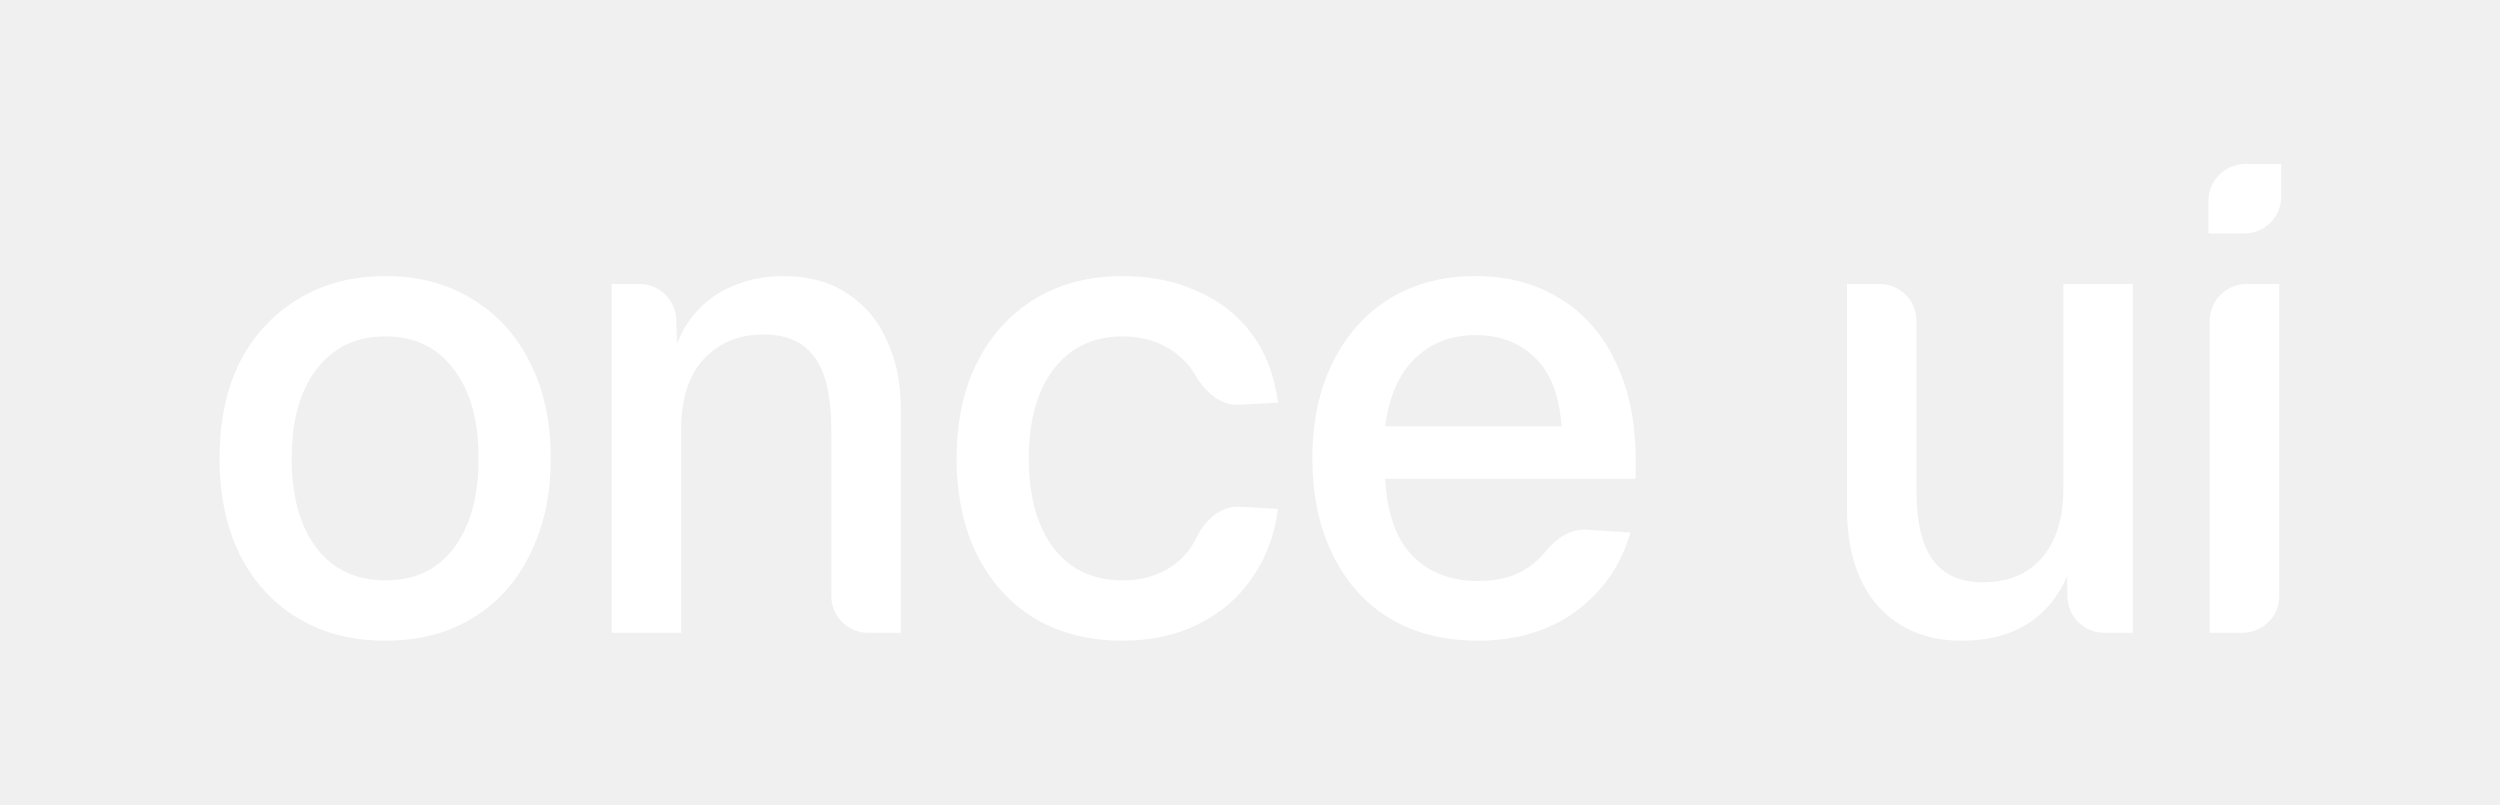
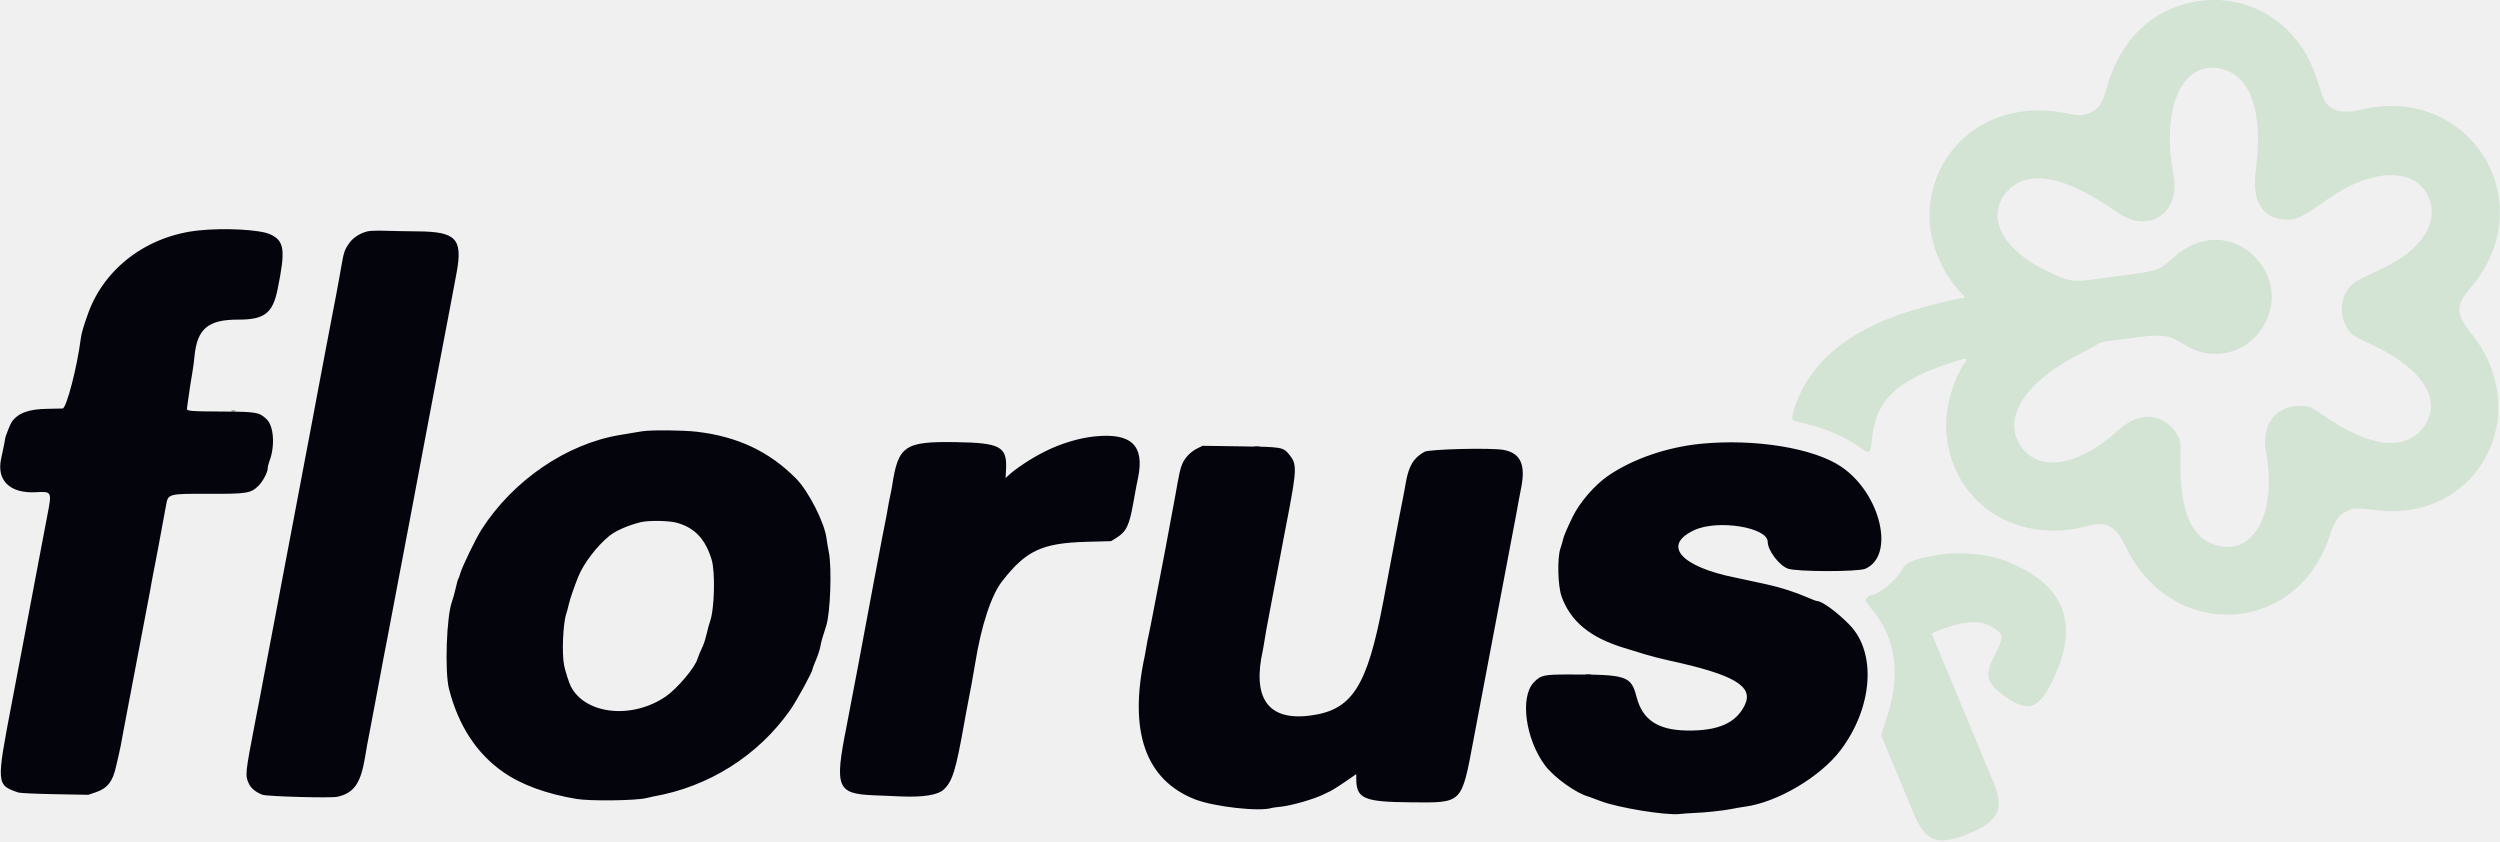
- <svg xmlns="http://www.w3.org/2000/svg" width="1830" height="589" viewBox="0 0 1830 589" fill="none">
-   <path d="M1617.54 463.22V234.86C1617.54 219.948 1629.62 207.86 1644.54 207.86H1668.42V436.22C1668.42 451.131 1656.33 463.22 1641.42 463.22H1617.54ZM1616.58 170.9V147.02C1616.58 132.108 1628.66 120.02 1643.58 120.02H1669.86V143.9C1669.86 158.811 1657.77 170.9 1642.86 170.9H1616.58Z" fill="white" />
-   <path d="M1435.98 468.979C1410.38 468.979 1389.9 460.499 1374.54 443.539C1359.5 426.259 1351.98 402.419 1351.98 372.019V207.859H1375.86C1390.77 207.859 1402.86 219.948 1402.86 234.859V359.059C1402.86 382.099 1406.86 399.059 1414.86 409.939C1422.86 420.819 1435.02 426.259 1451.34 426.259C1469.9 426.259 1484.3 420.339 1494.54 408.499C1505.1 396.339 1510.38 379.379 1510.38 357.619V207.859H1561.26V463.219H1540.35C1525.59 463.219 1513.57 451.367 1513.36 436.608L1512.78 396.499L1519.98 399.379C1515.5 421.779 1506.06 439.059 1491.66 451.219C1477.26 463.059 1458.7 468.979 1435.98 468.979Z" fill="white" />
-   <path d="M1081.63 468.98C1056.99 468.98 1035.55 463.54 1017.31 452.66C999.394 441.78 985.474 426.26 975.554 406.1C965.634 385.94 960.674 362.42 960.674 335.54C960.674 308.66 965.634 285.3 975.554 265.46C985.474 245.3 999.234 229.78 1016.83 218.9C1034.75 207.7 1055.87 202.1 1080.19 202.1C1103.55 202.1 1124.03 207.54 1141.63 218.42C1159.23 228.98 1172.83 244.34 1182.43 264.5C1192.35 284.66 1197.31 308.98 1197.31 337.46V350.42H1013.95C1015.23 375.38 1021.79 394.1 1033.63 406.58C1045.79 419.06 1061.95 425.3 1082.11 425.3C1097.47 425.3 1109.95 421.78 1119.55 414.74C1123.85 411.687 1127.61 408.184 1130.83 404.23C1138.47 394.849 1149.01 386.95 1161.08 387.718L1193.47 389.78C1186.75 413.46 1173.47 432.66 1153.63 447.38C1134.11 461.78 1110.11 468.98 1081.63 468.98ZM1013.95 312.02H1143.07C1141.47 289.3 1134.91 272.5 1123.39 261.62C1112.19 250.74 1097.79 245.3 1080.19 245.3C1062.27 245.3 1047.39 251.06 1035.55 262.58C1024.03 273.78 1016.83 290.26 1013.95 312.02Z" fill="white" />
-   <path d="M821.715 468.98C797.075 468.98 775.635 463.54 757.395 452.66C739.475 441.78 725.395 426.26 715.155 406.1C705.235 385.94 700.275 362.42 700.275 335.54C700.275 308.66 705.235 285.3 715.155 265.46C725.395 245.3 739.475 229.78 757.395 218.9C775.635 207.7 797.075 202.1 821.715 202.1C842.195 202.1 860.435 205.78 876.435 213.14C892.755 220.18 906.035 230.58 916.275 244.34C926.515 258.1 932.915 274.9 935.475 294.74L907.111 296.287C893.245 297.043 881.896 286.575 874.968 274.54C871.612 268.709 867.301 263.762 862.035 259.7C851.155 250.74 837.715 246.26 821.715 246.26C800.275 246.26 783.475 254.26 771.315 270.26C759.155 285.94 753.075 307.7 753.075 335.54C753.075 363.38 759.155 385.3 771.315 401.3C783.475 416.98 800.275 424.82 821.715 424.82C837.715 424.82 851.155 420.34 862.035 411.38C867.784 406.617 872.394 400.632 875.866 393.424C881.964 380.768 893.469 370.208 907.496 370.973L935.475 372.5C932.915 392.02 926.515 408.98 916.275 423.38C906.355 437.78 893.235 448.98 876.915 456.98C860.915 464.98 842.515 468.98 821.715 468.98Z" fill="white" />
-   <path d="M447.721 463.22V207.86H468.031C482.646 207.86 494.608 219.49 495.02 234.099L496.201 276.02L489.961 272.66C492.841 256.02 498.281 242.58 506.281 232.34C514.281 222.1 524.041 214.58 535.561 209.78C547.081 204.66 559.561 202.1 573.001 202.1C592.201 202.1 608.041 206.42 620.521 215.06C633.321 223.38 642.921 234.9 649.321 249.62C656.041 264.02 659.401 280.5 659.401 299.06V463.22H635.521C620.609 463.22 608.521 451.131 608.521 436.22V314.42C608.521 299.38 606.921 286.74 603.721 276.5C600.521 266.26 595.241 258.42 587.881 252.98C580.521 247.54 570.921 244.82 559.081 244.82C541.161 244.82 526.601 250.74 515.401 262.58C504.201 274.42 498.601 291.7 498.601 314.42V463.22H447.721Z" fill="white" />
-   <path d="M282.163 468.98C257.843 468.98 236.563 463.54 218.323 452.66C200.083 441.78 185.843 426.26 175.603 406.1C165.683 385.94 160.723 362.42 160.723 335.54C160.723 308.34 165.683 284.82 175.603 264.98C185.843 245.14 200.083 229.78 218.323 218.9C236.563 207.7 257.843 202.1 282.163 202.1C306.483 202.1 327.603 207.7 345.523 218.9C363.763 229.78 377.843 245.14 387.763 264.98C398.003 284.82 403.123 308.34 403.123 335.54C403.123 362.42 398.003 385.94 387.763 406.1C377.843 426.26 363.763 441.78 345.523 452.66C327.603 463.54 306.483 468.98 282.163 468.98ZM282.163 424.82C303.603 424.82 320.243 416.98 332.083 401.3C344.243 385.3 350.323 363.38 350.323 335.54C350.323 307.7 344.243 285.94 332.083 270.26C320.243 254.26 303.603 246.26 282.163 246.26C260.723 246.26 243.923 254.26 231.763 270.26C219.603 285.94 213.523 307.7 213.523 335.54C213.523 363.38 219.603 385.3 231.763 401.3C243.923 416.98 260.723 424.82 282.163 424.82Z" fill="white" />
+ <svg xmlns="http://www.w3.org/2000/svg" id="svg" version="1.1" width="400" height="134.641" viewBox="0, 0, 400,134.641">
+   <g id="svgg">
+     <path id="path0" d="M351.187 0.261 C 344.224 1.531,339.285 6.352,337.073 14.035 C 336.328 16.623,335.900 17.288,334.533 17.981 C 333.458 18.526,332.679 18.559,330.720 18.143 C 319.983 15.867,310.549 21.858,308.899 32.000 C 308.067 37.109,309.995 42.939,313.846 46.958 C 314.348 47.482,314.450 47.667,314.235 47.667 C 313.225 47.667,306.084 49.507,303.917 50.326 C 301.380 51.284,300.598 51.614,299.083 52.365 C 292.854 55.454,288.755 59.939,287.015 65.575 C 286.623 66.842,286.674 67.296,287.219 67.407 C 291.404 68.260,294.932 69.670,297.413 71.484 C 299.141 72.746,299.277 72.675,299.495 70.390 C 300.091 64.133,303.282 60.975,311.873 58.143 C 314.888 57.149,314.953 57.144,314.396 57.958 C 312.435 60.823,311.190 65.333,311.392 68.833 C 312.055 80.281,322.441 87.292,334.080 84.148 C 337.088 83.335,338.488 84.124,340.171 87.578 C 347.582 102.792,367.608 101.642,372.752 85.707 C 373.594 83.099,374.454 82.058,376.232 81.497 C 376.884 81.291,377.191 81.302,380.583 81.663 C 396.643 83.373,405.649 66.068,395.357 53.275 C 392.927 50.254,392.904 48.842,395.236 46.126 C 406.992 32.442,395.277 13.331,377.720 17.552 C 374.229 18.392,372.218 17.548,371.442 14.917 C 369.938 9.818,368.578 7.334,365.840 4.684 C 361.938 0.907,356.554 -0.719,351.187 0.261 M355.655 11.078 C 360.205 12.289,362.126 18.191,360.920 27.250 C 360.270 32.126,361.870 34.867,365.519 35.129 C 367.393 35.264,368.020 34.967,372.500 31.827 C 379.729 26.761,386.759 26.753,388.680 31.809 C 390.200 35.812,387.340 40.055,381.167 42.954 C 377.545 44.654,376.833 45.039,376.230 45.625 C 374.380 47.419,374.156 50.475,375.707 52.758 C 376.293 53.622,376.405 53.691,380.000 55.407 C 387.886 59.174,390.922 64.362,387.658 68.492 C 384.621 72.333,378.866 71.517,371.348 66.181 C 369.854 65.121,369.290 64.915,367.917 64.927 C 363.969 64.964,361.770 68.049,362.578 72.417 C 364.309 81.781,360.789 88.690,354.978 87.334 C 350.663 86.327,348.739 81.942,348.872 73.417 C 348.915 70.720,348.898 70.548,348.526 69.851 C 346.521 66.092,342.427 65.627,338.997 68.769 C 332.744 74.498,326.421 75.635,323.470 71.563 C 320.135 66.958,323.949 61.021,333.213 56.398 C 334.242 55.885,335.310 55.294,335.587 55.086 C 335.923 54.834,336.449 54.668,337.170 54.588 C 337.764 54.521,339.556 54.287,341.152 54.067 C 345.318 53.492,346.850 53.578,348.323 54.468 C 350.011 55.488,351.027 56.003,351.786 56.225 C 360.859 58.873,367.417 47.789,360.755 41.068 C 357.122 37.403,351.793 37.471,347.705 41.235 C 345.613 43.161,345.180 43.329,340.786 43.919 C 339.025 44.156,336.494 44.496,335.162 44.675 C 331.444 45.174,330.979 45.083,326.926 43.054 C 320.111 39.642,317.699 34.365,321.213 30.552 C 324.485 27.003,330.617 28.187,338.647 33.917 C 343.739 37.551,348.928 34.183,347.765 28.000 C 345.702 17.032,349.270 9.379,355.655 11.078 M309.833 88.827 C 305.787 89.570,304.897 89.956,304.241 91.253 C 303.438 92.840,300.580 95.167,299.434 95.167 C 299.108 95.167,298.500 95.748,298.500 96.060 C 298.500 96.185,298.984 96.868,299.575 97.580 C 303.410 102.193,304.158 108.055,301.807 115.092 L 300.969 117.601 301.965 120.009 C 302.513 121.333,303.461 123.617,304.072 125.083 C 304.683 126.550,305.604 128.762,306.119 130.000 C 308.075 134.703,309.947 135.430,314.917 133.421 C 319.728 131.475,320.729 129.498,319.019 125.322 C 317.993 122.816,315.887 117.738,315.083 115.833 C 314.273 113.912,312.568 109.822,311.333 106.833 C 310.897 105.779,310.227 104.167,309.845 103.250 C 309.463 102.333,309.135 101.517,309.116 101.437 C 309.054 101.160,312.986 99.826,314.391 99.647 C 316.499 99.378,317.799 99.641,319.220 100.622 C 320.597 101.573,320.580 102.040,319.063 104.995 C 317.487 108.063,317.830 109.329,320.808 111.439 C 324.571 114.104,326.246 113.488,328.569 108.583 C 332.797 99.658,330.279 93.440,320.948 89.762 C 317.955 88.582,313.301 88.191,309.833 88.827 " stroke="none" fill="#d4e4d4" fill-rule="evenodd" />
+     <path id="path1" d="M31.833 36.863 C 23.564 37.719,16.700 42.866,14.091 50.167 C 13.348 52.245,13.031 53.333,12.926 54.167 C 12.352 58.713,10.636 65.322,10.020 65.360 C 9.780 65.375,8.681 65.399,7.578 65.412 C 4.586 65.449,2.878 66.084,1.854 67.540 C 1.652 67.828,0.793 70.014,0.838 70.127 C 0.848 70.152,0.767 70.602,0.657 71.127 C 0.548 71.653,0.444 72.158,0.425 72.250 C 0.407 72.342,0.297 72.857,0.180 73.395 C -0.577 76.888,1.613 78.989,5.764 78.753 C 8.287 78.610,8.314 78.662,7.598 82.333 C 7.336 83.676,6.914 85.900,6.664 87.250 C 6.580 87.708,6.245 89.471,5.921 91.167 C 5.185 95.013,3.834 102.166,3.654 103.167 C 3.580 103.579,2.762 107.892,1.835 112.750 C -0.598 125.508,-0.593 125.582,2.917 126.801 C 3.197 126.899,5.766 127.017,8.773 127.072 L 14.129 127.168 15.338 126.759 C 17.188 126.134,18.068 125.005,18.574 122.611 C 18.693 122.046,18.871 121.283,18.970 120.917 C 19.122 120.349,19.528 118.282,19.772 116.833 C 19.871 116.248,20.982 110.407,21.167 109.500 C 21.251 109.087,21.515 107.700,21.754 106.417 C 21.992 105.133,22.292 103.558,22.419 102.917 C 22.615 101.934,23.014 99.834,24.003 94.583 C 24.089 94.125,24.203 93.487,24.255 93.167 C 24.307 92.846,24.456 92.058,24.585 91.417 C 24.715 90.775,24.855 90.063,24.897 89.833 C 24.939 89.604,25.172 88.367,25.416 87.083 C 25.869 84.692,26.433 81.640,26.586 80.750 C 26.885 79.012,26.987 78.985,33.381 79.009 C 39.472 79.032,40.127 78.928,41.332 77.751 C 42.033 77.067,42.833 75.571,42.833 74.945 C 42.833 74.704,42.944 74.224,43.079 73.878 C 44.027 71.446,43.835 68.224,42.674 67.090 C 41.520 65.963,41.019 65.875,35.667 65.847 C 30.345 65.821,29.832 65.775,29.915 65.342 C 29.946 65.182,30.019 64.645,30.077 64.150 C 30.135 63.655,30.292 62.575,30.427 61.750 C 30.561 60.925,30.749 59.770,30.844 59.184 C 30.939 58.597,31.059 57.660,31.110 57.100 C 31.517 52.613,33.279 51.119,38.146 51.138 C 42.282 51.154,43.636 50.115,44.407 46.333 C 45.712 39.941,45.520 38.534,43.205 37.479 C 41.581 36.740,35.967 36.435,31.833 36.863 M58.870 37.002 C 57.740 37.238,56.539 37.983,55.936 38.823 C 55.128 39.948,55.006 40.303,54.587 42.750 C 54.462 43.483,54.320 44.290,54.272 44.543 C 54.141 45.232,53.842 46.849,53.741 47.417 C 53.691 47.692,53.396 49.229,53.084 50.833 C 52.772 52.438,52.172 55.587,51.752 57.833 C 51.331 60.079,50.843 62.667,50.667 63.583 C 50.492 64.500,50.309 65.475,50.262 65.750 C 50.214 66.025,49.988 67.225,49.760 68.417 C 49.531 69.608,49.225 71.221,49.079 72.000 C 48.661 74.242,47.687 79.389,47.251 81.667 C 47.031 82.813,46.583 85.175,46.254 86.917 C 45.925 88.658,45.400 91.433,45.086 93.083 C 44.772 94.733,44.284 97.321,44.002 98.833 C 43.720 100.346,43.343 102.333,43.164 103.250 C 42.610 106.095,42.313 107.654,42.235 108.128 C 42.193 108.378,42.083 108.964,41.990 109.429 C 41.898 109.894,41.785 110.494,41.740 110.762 C 41.695 111.030,41.547 111.813,41.410 112.500 C 41.274 113.188,41.127 113.938,41.083 114.167 C 41.040 114.396,40.895 115.146,40.763 115.833 C 39.230 123.778,39.198 124.104,39.832 125.414 C 40.190 126.152,40.963 126.775,42.000 127.160 C 42.761 127.442,52.923 127.718,53.975 127.485 C 56.622 126.899,57.716 125.340,58.406 121.167 C 58.710 119.330,58.700 119.385,59.353 116.000 C 59.627 114.579,60.116 111.992,60.438 110.250 C 61.368 105.234,61.583 104.096,61.999 102.000 C 62.308 100.441,63.021 96.679,63.690 93.083 C 63.877 92.075,64.284 89.938,64.594 88.333 C 64.904 86.729,65.381 84.217,65.653 82.750 C 65.926 81.283,66.421 78.658,66.753 76.917 C 67.086 75.175,67.572 72.587,67.833 71.167 C 68.095 69.746,68.804 65.996,69.410 62.833 C 70.870 55.214,71.121 53.902,71.510 51.833 C 71.692 50.871,71.947 49.521,72.079 48.833 C 72.388 47.215,72.986 44.035,73.082 43.500 C 74.033 38.186,72.954 37.067,66.833 37.018 C 65.137 37.004,62.813 36.962,61.667 36.923 C 60.521 36.884,59.263 36.919,58.870 37.002 M102.750 69.004 C 102.292 69.075,101.692 69.174,101.417 69.224 C 101.142 69.273,100.167 69.436,99.250 69.587 C 90.672 70.993,82.113 76.828,77.044 84.726 C 76.152 86.116,73.921 90.721,73.652 91.725 C 73.551 92.106,73.409 92.492,73.339 92.583 C 73.268 92.675,73.079 93.350,72.919 94.083 C 72.759 94.817,72.488 95.793,72.317 96.252 C 71.438 98.612,71.137 107.485,71.843 110.235 C 73.350 116.103,76.233 120.528,80.500 123.519 C 83.404 125.554,87.408 127.024,92.250 127.831 C 94.455 128.199,101.864 128.103,103.439 127.686 C 103.793 127.592,104.288 127.480,104.539 127.436 C 113.407 125.885,121.288 120.911,126.412 113.631 C 127.486 112.105,130.000 107.495,130.000 107.052 C 130.000 106.972,130.253 106.306,130.563 105.573 C 130.872 104.839,131.179 103.904,131.245 103.494 C 131.364 102.763,131.568 102.036,132.194 100.117 C 132.860 98.076,133.115 90.821,132.609 88.325 C 132.470 87.642,132.307 86.671,132.246 86.167 C 131.937 83.631,129.360 78.566,127.350 76.545 C 123.048 72.220,118.025 69.854,111.501 69.080 C 109.321 68.822,104.212 68.777,102.750 69.004 M175.167 69.823 C 172.645 70.077,169.711 70.967,167.146 72.255 C 164.983 73.341,162.463 75.002,161.324 76.092 L 160.899 76.500 160.968 75.005 C 161.134 71.456,160.011 70.855,153.000 70.743 C 144.712 70.610,143.714 71.291,142.738 77.750 C 142.683 78.117,142.537 78.867,142.414 79.417 C 142.291 79.967,142.146 80.717,142.092 81.083 C 141.998 81.722,141.852 82.486,141.154 86.000 C 140.981 86.871,140.348 90.208,139.748 93.417 C 139.148 96.625,138.468 100.263,138.236 101.500 C 138.005 102.737,137.591 104.950,137.318 106.417 C 137.044 107.883,136.714 109.608,136.585 110.250 C 136.455 110.892,136.190 112.279,135.996 113.333 C 135.802 114.388,135.539 115.775,135.411 116.417 C 133.516 125.937,133.933 126.997,139.667 127.239 C 140.813 127.287,142.837 127.373,144.167 127.430 C 147.672 127.579,150.041 127.203,150.968 126.349 C 152.405 125.026,152.929 123.316,154.342 115.333 C 154.447 114.737,154.563 114.100,154.599 113.917 C 155.306 110.304,155.727 108.017,156.009 106.250 C 156.989 100.134,158.589 95.244,160.347 92.991 C 164.186 88.071,166.724 86.887,173.846 86.691 L 177.776 86.583 178.591 86.080 C 180.209 85.079,180.696 84.075,181.335 80.417 C 181.527 79.317,181.754 78.079,181.840 77.667 C 181.925 77.254,182.041 76.692,182.097 76.417 C 183.140 71.257,181.012 69.232,175.167 69.823 M272.167 71.002 C 266.707 71.534,261.178 73.446,257.250 76.159 C 255.130 77.623,252.746 80.389,251.633 82.675 C 250.701 84.591,250.170 85.840,250.086 86.318 C 250.044 86.558,249.858 87.193,249.674 87.728 C 249.136 89.293,249.246 93.778,249.864 95.472 C 251.319 99.460,254.448 102.023,259.877 103.671 C 260.815 103.956,262.333 104.420,263.250 104.703 C 264.167 104.986,265.854 105.420,267.000 105.668 C 277.430 107.929,280.605 109.781,279.181 112.777 C 277.797 115.690,274.908 116.966,269.881 116.883 C 265.244 116.807,262.801 115.175,261.853 111.519 C 260.976 108.139,260.311 107.917,251.083 107.917 C 246.982 107.917,246.507 108.024,245.394 109.198 C 243.170 111.545,244.075 118.231,247.187 122.444 C 248.595 124.351,252.237 126.966,254.167 127.455 C 254.302 127.490,255.187 127.818,256.083 128.167 C 258.808 129.226,266.547 130.493,268.750 130.241 C 269.300 130.179,270.313 130.106,271.000 130.080 C 272.845 130.011,275.754 129.700,277.083 129.430 C 277.725 129.299,278.618 129.146,279.067 129.088 C 284.329 128.416,291.286 124.311,294.550 119.953 C 299.649 113.145,300.260 104.440,295.951 100.000 C 293.986 97.975,291.525 96.167,290.733 96.167 C 290.614 96.167,289.931 95.910,289.216 95.596 C 287.325 94.765,284.771 93.946,282.667 93.496 C 282.346 93.428,281.146 93.168,280.000 92.920 C 278.854 92.671,277.804 92.445,277.667 92.418 C 268.854 90.662,265.881 87.196,271.134 84.801 C 274.886 83.090,282.833 84.378,282.833 86.697 C 282.833 88.043,284.636 90.442,286.050 90.978 C 287.418 91.497,297.301 91.510,298.467 90.995 C 303.253 88.879,300.922 78.981,294.627 74.691 C 290.242 71.704,280.827 70.157,272.167 71.002 M191.583 71.736 C 190.544 72.245,189.616 73.188,189.191 74.167 C 188.830 74.999,188.715 75.517,188.010 79.500 C 187.436 82.737,185.399 93.505,184.683 97.083 C 184.408 98.458,184.138 99.846,184.083 100.167 C 184.029 100.487,183.881 101.200,183.755 101.750 C 183.629 102.300,183.478 103.087,183.418 103.500 C 183.359 103.912,183.245 104.550,183.166 104.917 C 180.552 116.999,183.257 124.763,191.167 127.881 C 194.224 129.086,201.553 129.907,203.519 129.265 C 203.646 129.223,204.237 129.143,204.833 129.086 C 206.601 128.919,210.494 127.791,211.901 127.040 C 212.184 126.888,212.454 126.757,212.500 126.749 C 212.738 126.708,214.091 125.874,215.458 124.925 L 217.000 123.856 217.001 124.553 C 217.005 127.782,218.177 128.303,225.583 128.370 C 234.101 128.447,233.799 128.744,235.766 118.333 C 237.155 110.977,237.316 110.127,237.825 107.458 C 238.013 106.473,238.312 104.898,238.489 103.958 C 240.032 95.769,240.714 92.173,240.993 90.750 C 241.172 89.833,241.513 88.033,241.750 86.750 C 242.258 83.998,242.475 82.853,242.682 81.833 C 242.766 81.421,242.878 80.783,242.933 80.417 C 242.987 80.050,243.173 79.075,243.346 78.250 C 244.160 74.377,243.325 72.493,240.570 71.983 C 238.609 71.621,228.686 71.859,227.917 72.287 C 226.173 73.257,225.400 74.538,224.923 77.250 C 224.874 77.525,224.795 77.975,224.747 78.250 C 224.699 78.525,224.585 79.125,224.494 79.583 C 224.403 80.042,224.293 80.604,224.250 80.833 C 224.206 81.063,224.059 81.813,223.923 82.500 C 223.787 83.188,223.643 83.938,223.603 84.167 C 223.535 84.561,222.439 90.378,221.325 96.250 C 218.714 110.020,216.314 113.701,209.417 114.515 C 202.862 115.288,200.331 111.669,202.063 104.000 C 202.115 103.771,202.196 103.304,202.244 102.962 C 202.366 102.087,202.760 99.877,203.144 97.917 C 203.323 97.000,203.593 95.575,203.743 94.750 C 203.893 93.925,204.159 92.537,204.333 91.667 C 204.508 90.796,204.771 89.408,204.918 88.583 C 205.065 87.758,205.291 86.558,205.419 85.917 C 205.547 85.275,205.880 83.550,206.158 82.083 C 207.476 75.124,207.493 74.208,206.322 72.788 C 205.269 71.512,205.257 71.510,198.167 71.409 L 192.417 71.328 191.583 71.736 M108.280 83.639 C 111.141 84.435,112.841 86.224,113.850 89.500 C 114.473 91.520,114.319 97.516,113.595 99.466 C 113.469 99.805,113.240 100.646,113.086 101.333 C 112.932 102.021,112.669 102.883,112.503 103.250 C 111.946 104.474,111.694 105.080,111.591 105.442 C 111.206 106.788,108.389 110.134,106.583 111.391 C 101.219 115.126,93.672 114.355,91.338 109.833 C 91.039 109.253,90.440 107.371,90.250 106.417 C 89.881 104.555,90.081 99.767,90.591 98.250 C 90.715 97.883,90.896 97.208,90.993 96.750 C 91.168 95.931,91.865 93.892,92.531 92.250 C 93.395 90.122,95.553 87.300,97.532 85.712 C 98.533 84.909,100.511 84.048,102.481 83.557 C 103.743 83.243,107.021 83.289,108.280 83.639 " stroke="none" fill="#04040c" fill-rule="evenodd" />
+     <path id="path2" d="M37.042 65.782 C 37.202 65.823,37.465 65.823,37.625 65.782 C 37.785 65.740,37.654 65.705,37.333 65.705 C 37.012 65.705,36.881 65.740,37.042 65.782 M200.711 71.453 C 200.964 71.491,201.339 71.490,201.544 71.451 C 201.749 71.411,201.542 71.380,201.083 71.381 C 200.625 71.382,200.457 71.415,200.711 71.453 M253.711 107.953 C 253.964 107.991,254.339 107.990,254.544 107.951 C 254.749 107.911,254.542 107.880,254.083 107.881 C 253.625 107.882,253.457 107.915,253.711 107.953 " stroke="none" fill="#040c0c" fill-rule="evenodd" />
+     <path id="path3" d="" stroke="none" fill="#d8b070" fill-rule="evenodd" />
+     <path id="path4" d="" stroke="none" fill="#703c70" fill-rule="evenodd" />
+   </g>
</svg>
